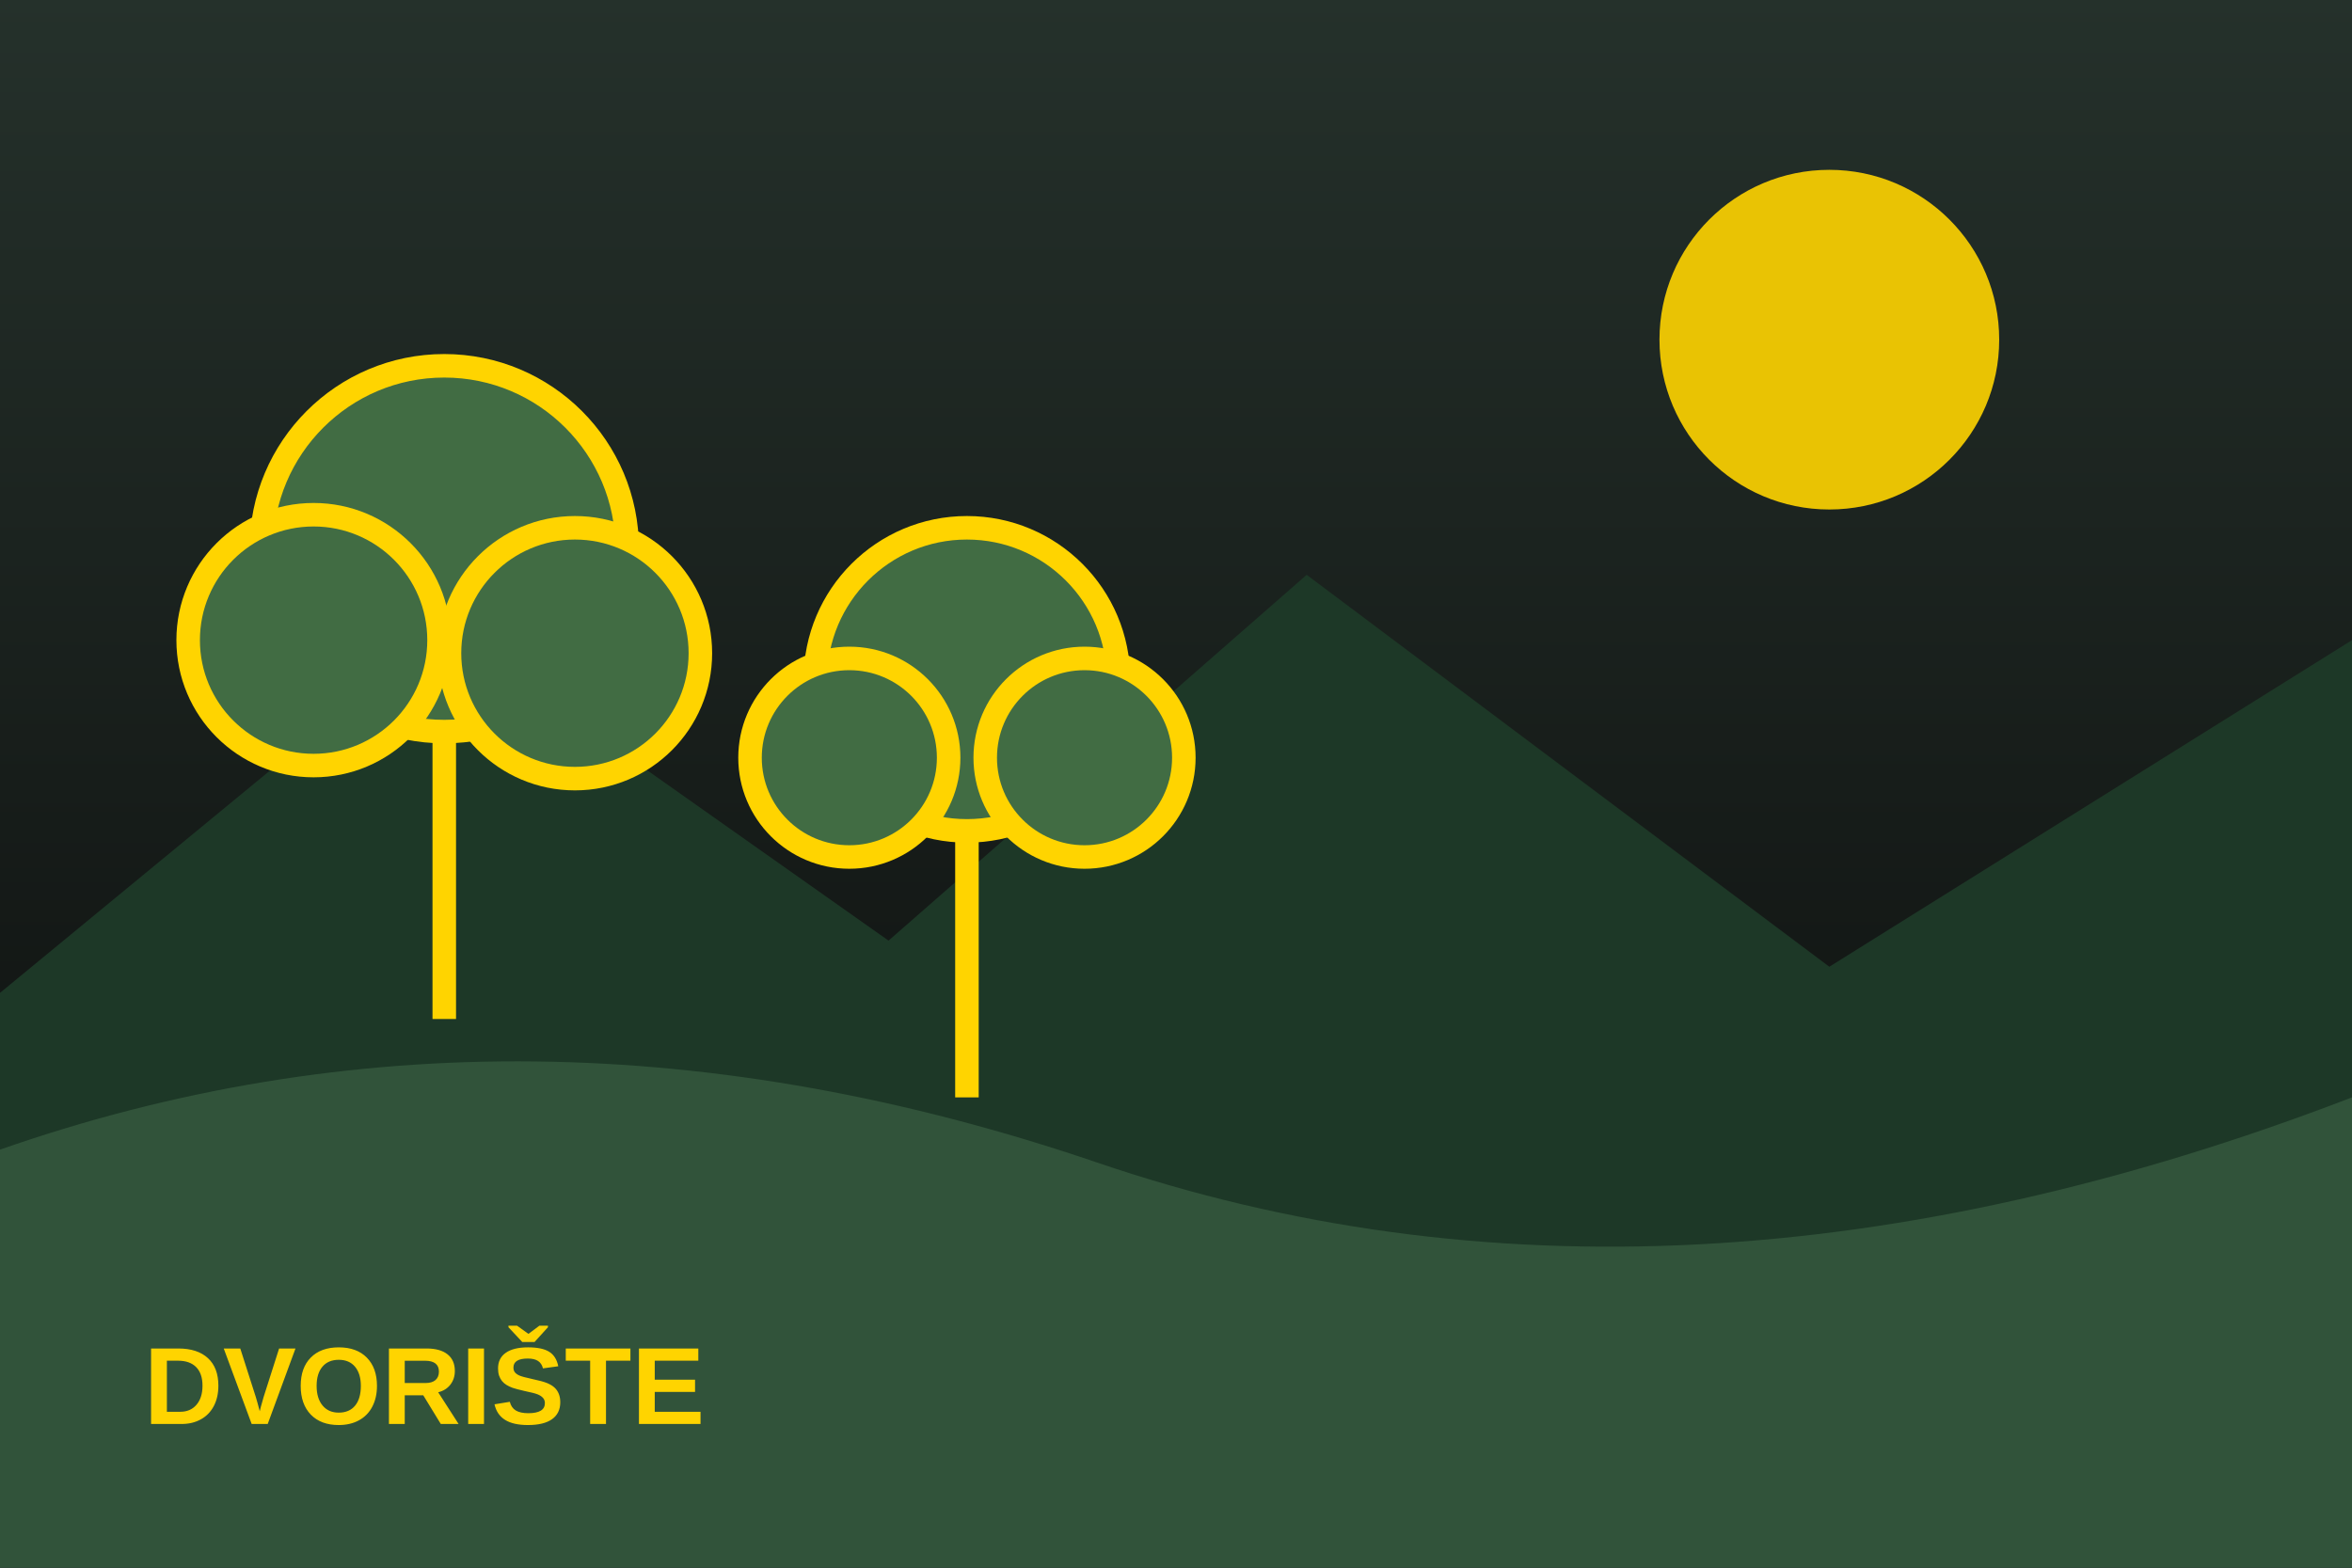
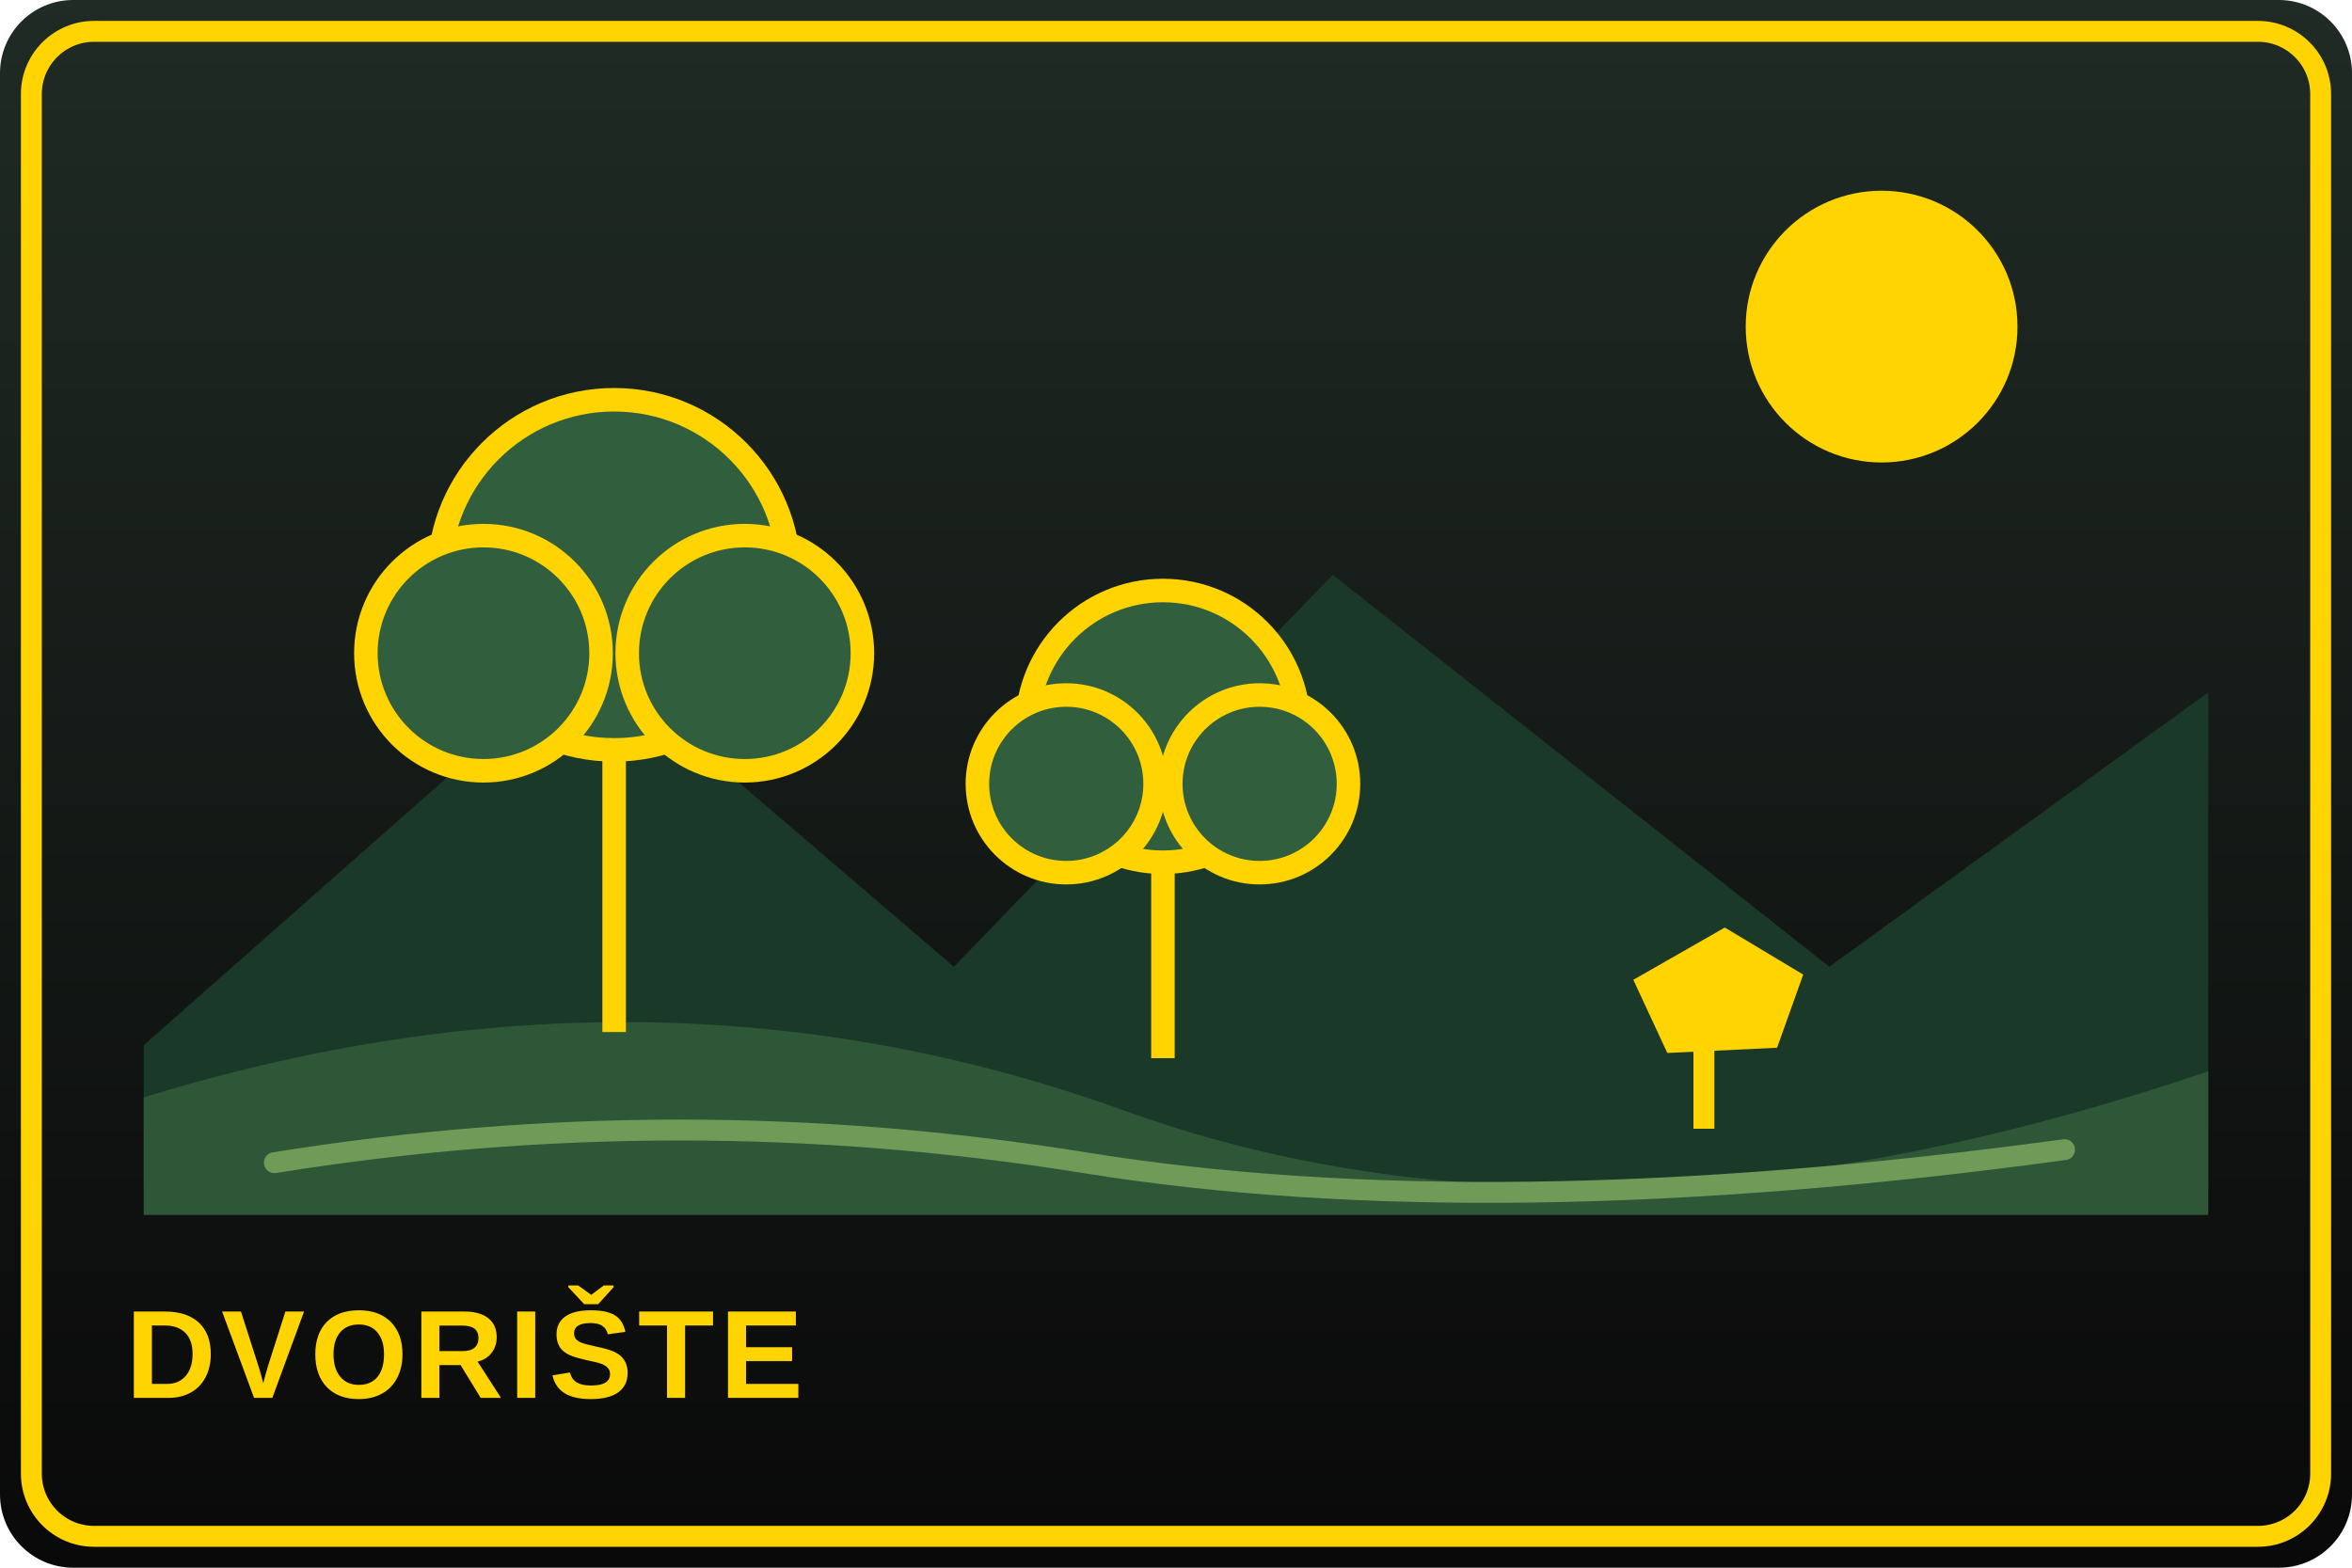
- <svg xmlns="http://www.w3.org/2000/svg" viewBox="0 0 900 600">
+ <svg xmlns="http://www.w3.org/2000/svg" viewBox="0 0 900 600" role="img" aria-labelledby="title">
  <defs>
-     <linearGradient id="g" x2="0" y2="1">
-       <stop stop-color="#25312b" />
+     <linearGradient id="bg" x2="0" y2="1">
+       <stop stop-color="#202b25" />
      <stop offset="1" stop-color="#090909" />
    </linearGradient>
  </defs>
-   <rect width="900" height="600" fill="url(#g)" />
-   <circle cx="700" cy="130" r="65" fill="#ffd400" opacity=".9" />
-   <path d="M0 380L170 240 340 360 500 220 700 370 900 245V600H0Z" fill="#1d3827" />
-   <path d="M0 440Q200 370 420 445T900 420V600H0Z" fill="#31533a" />
-   <g stroke="#ffd400" stroke-width="9" fill="#416c43">
-     <path d="M170 390V220" />
-     <circle cx="170" cy="210" r="70" />
-     <circle cx="120" cy="245" r="48" />
-     <circle cx="220" cy="250" r="48" />
-     <path d="M370 420V280" />
-     <circle cx="370" cy="260" r="58" />
-     <circle cx="325" cy="290" r="38" />
-     <circle cx="415" cy="290" r="38" />
+   <rect width="900" height="600" rx="28" fill="url(#bg)" />
+   <rect x="12" y="12" width="876" height="576" rx="24" fill="none" stroke="#ffd400" stroke-width="8" />
+   <circle cx="720" cy="125" r="52" fill="#ffd400" />
+   <path d="M55 400L225 250 365 370 510 220 700 370 845 265V455H55Z" fill="#1b3928" />
+   <path d="M55 420Q250 360 430 425T845 410V465H55Z" fill="#2e5738" />
+   <g stroke="#ffd400" stroke-width="9" stroke-linejoin="round" fill="#315f3d">
+     <path d="M235 395V245" />
+     <circle cx="235" cy="220" r="67" />
+     <circle cx="185" cy="250" r="45" />
+     <circle cx="285" cy="250" r="45" />
+     <path d="M445 405V300" />
+     <circle cx="445" cy="278" r="52" />
+     <circle cx="408" cy="300" r="34" />
+     <circle cx="482" cy="300" r="34" />
  </g>
-   <text x="55" y="545" fill="#ffd400" font-family="Arial,sans-serif" font-size="42" font-weight="900">DVORIŠTE</text>
+   <path d="M105 445Q260 420 415 445T790 440" fill="none" stroke="#6f9a57" stroke-width="8" stroke-linecap="round" />
+   <path d="M625 375l35-20 30 18-10 28-42 2Z" fill="#ffd400" />
+   <path d="M652 397v35" stroke="#ffd400" stroke-width="8" />
+   <text x="48" y="535" fill="#ffd400" font-family="Arial,sans-serif" font-size="48" font-weight="900" letter-spacing="2">DVORIŠTE</text>
</svg>
